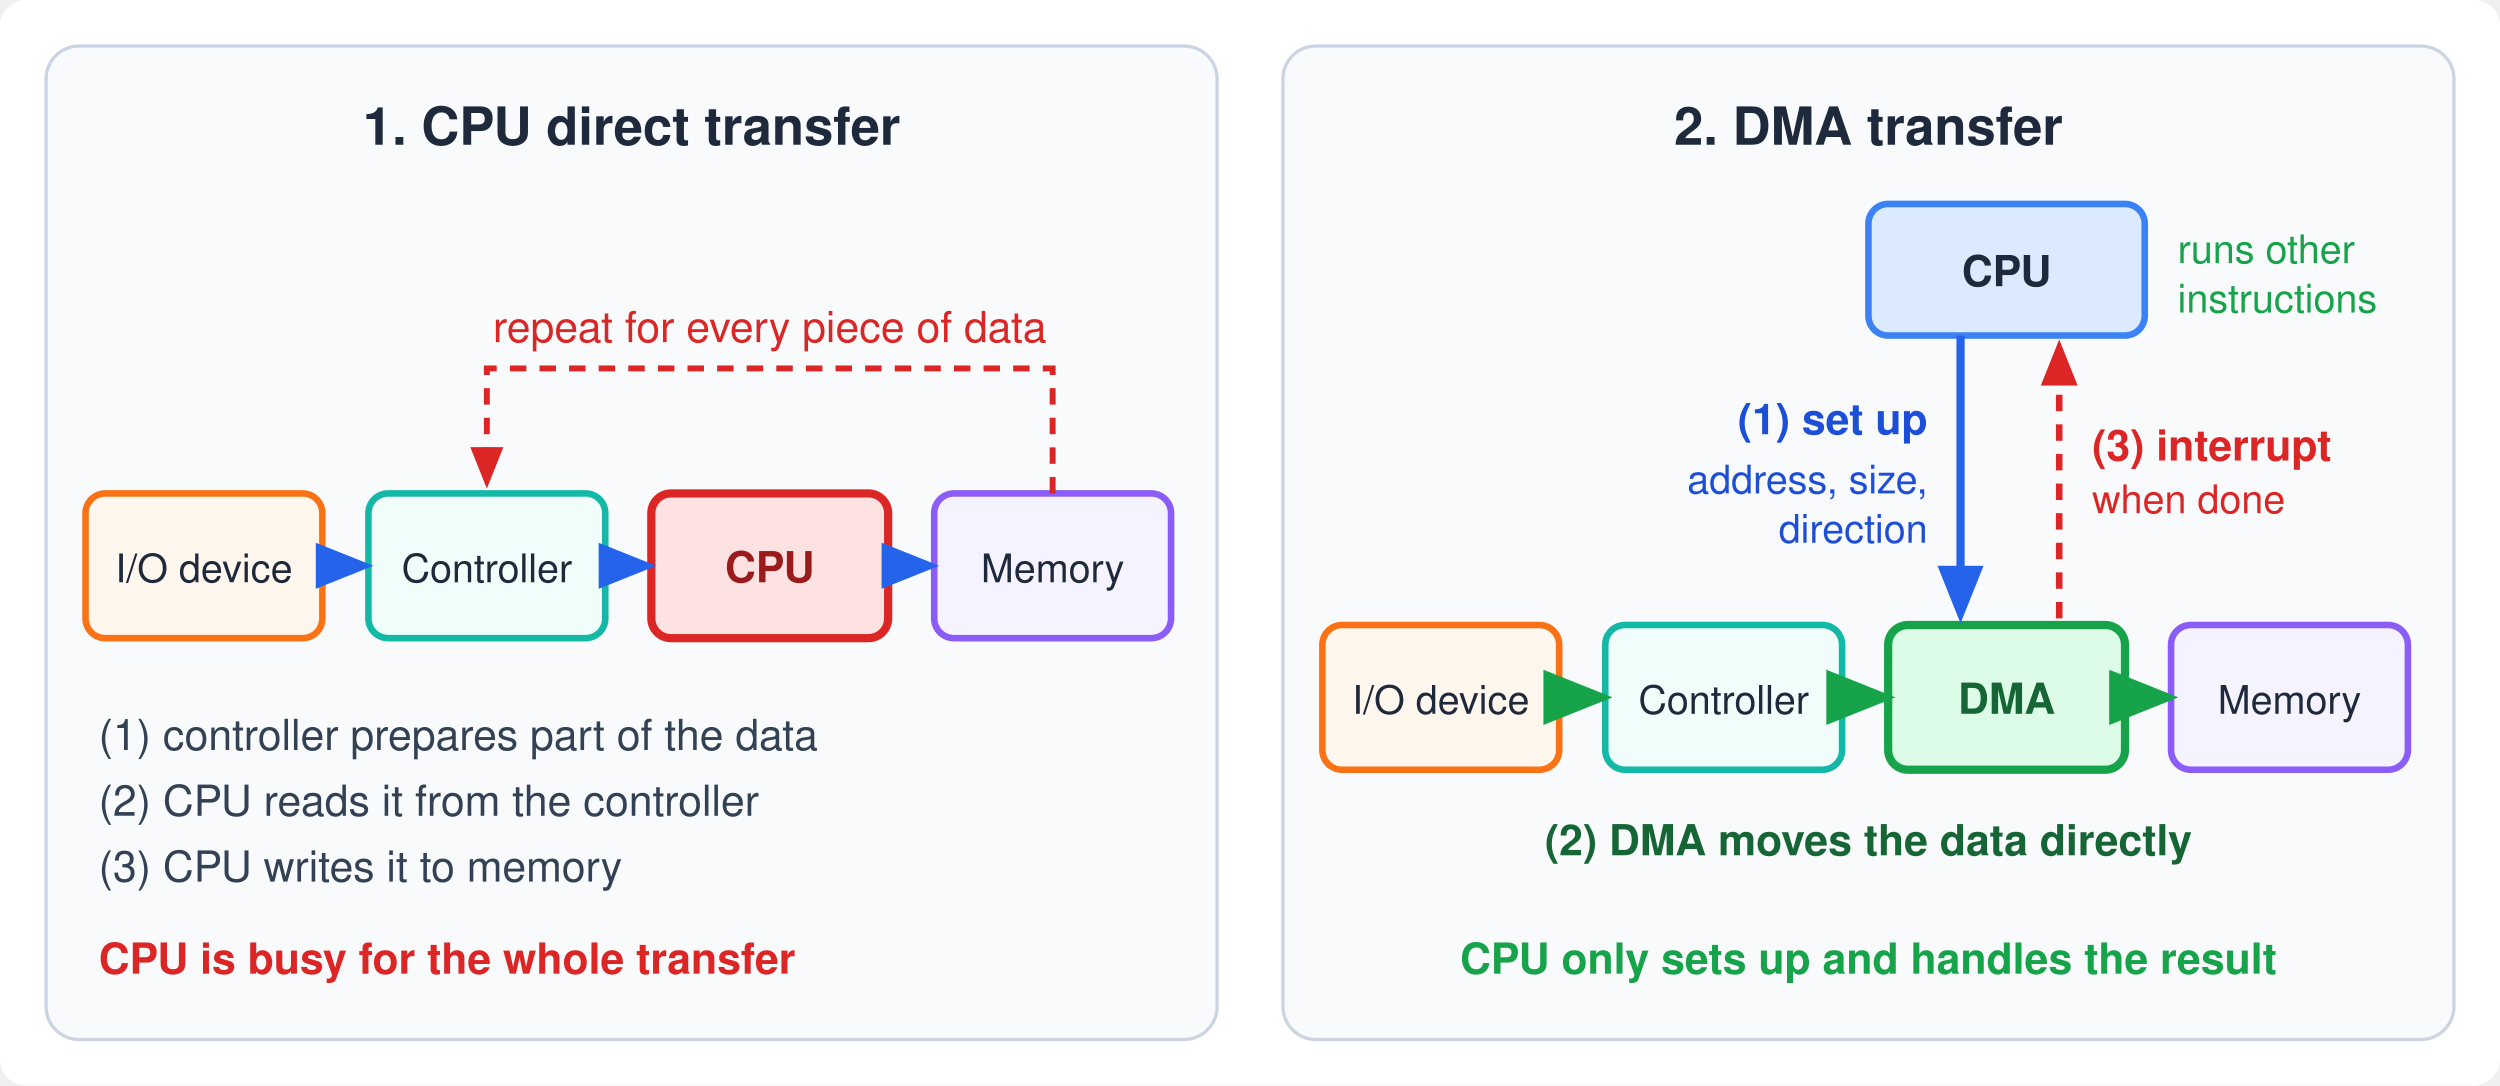
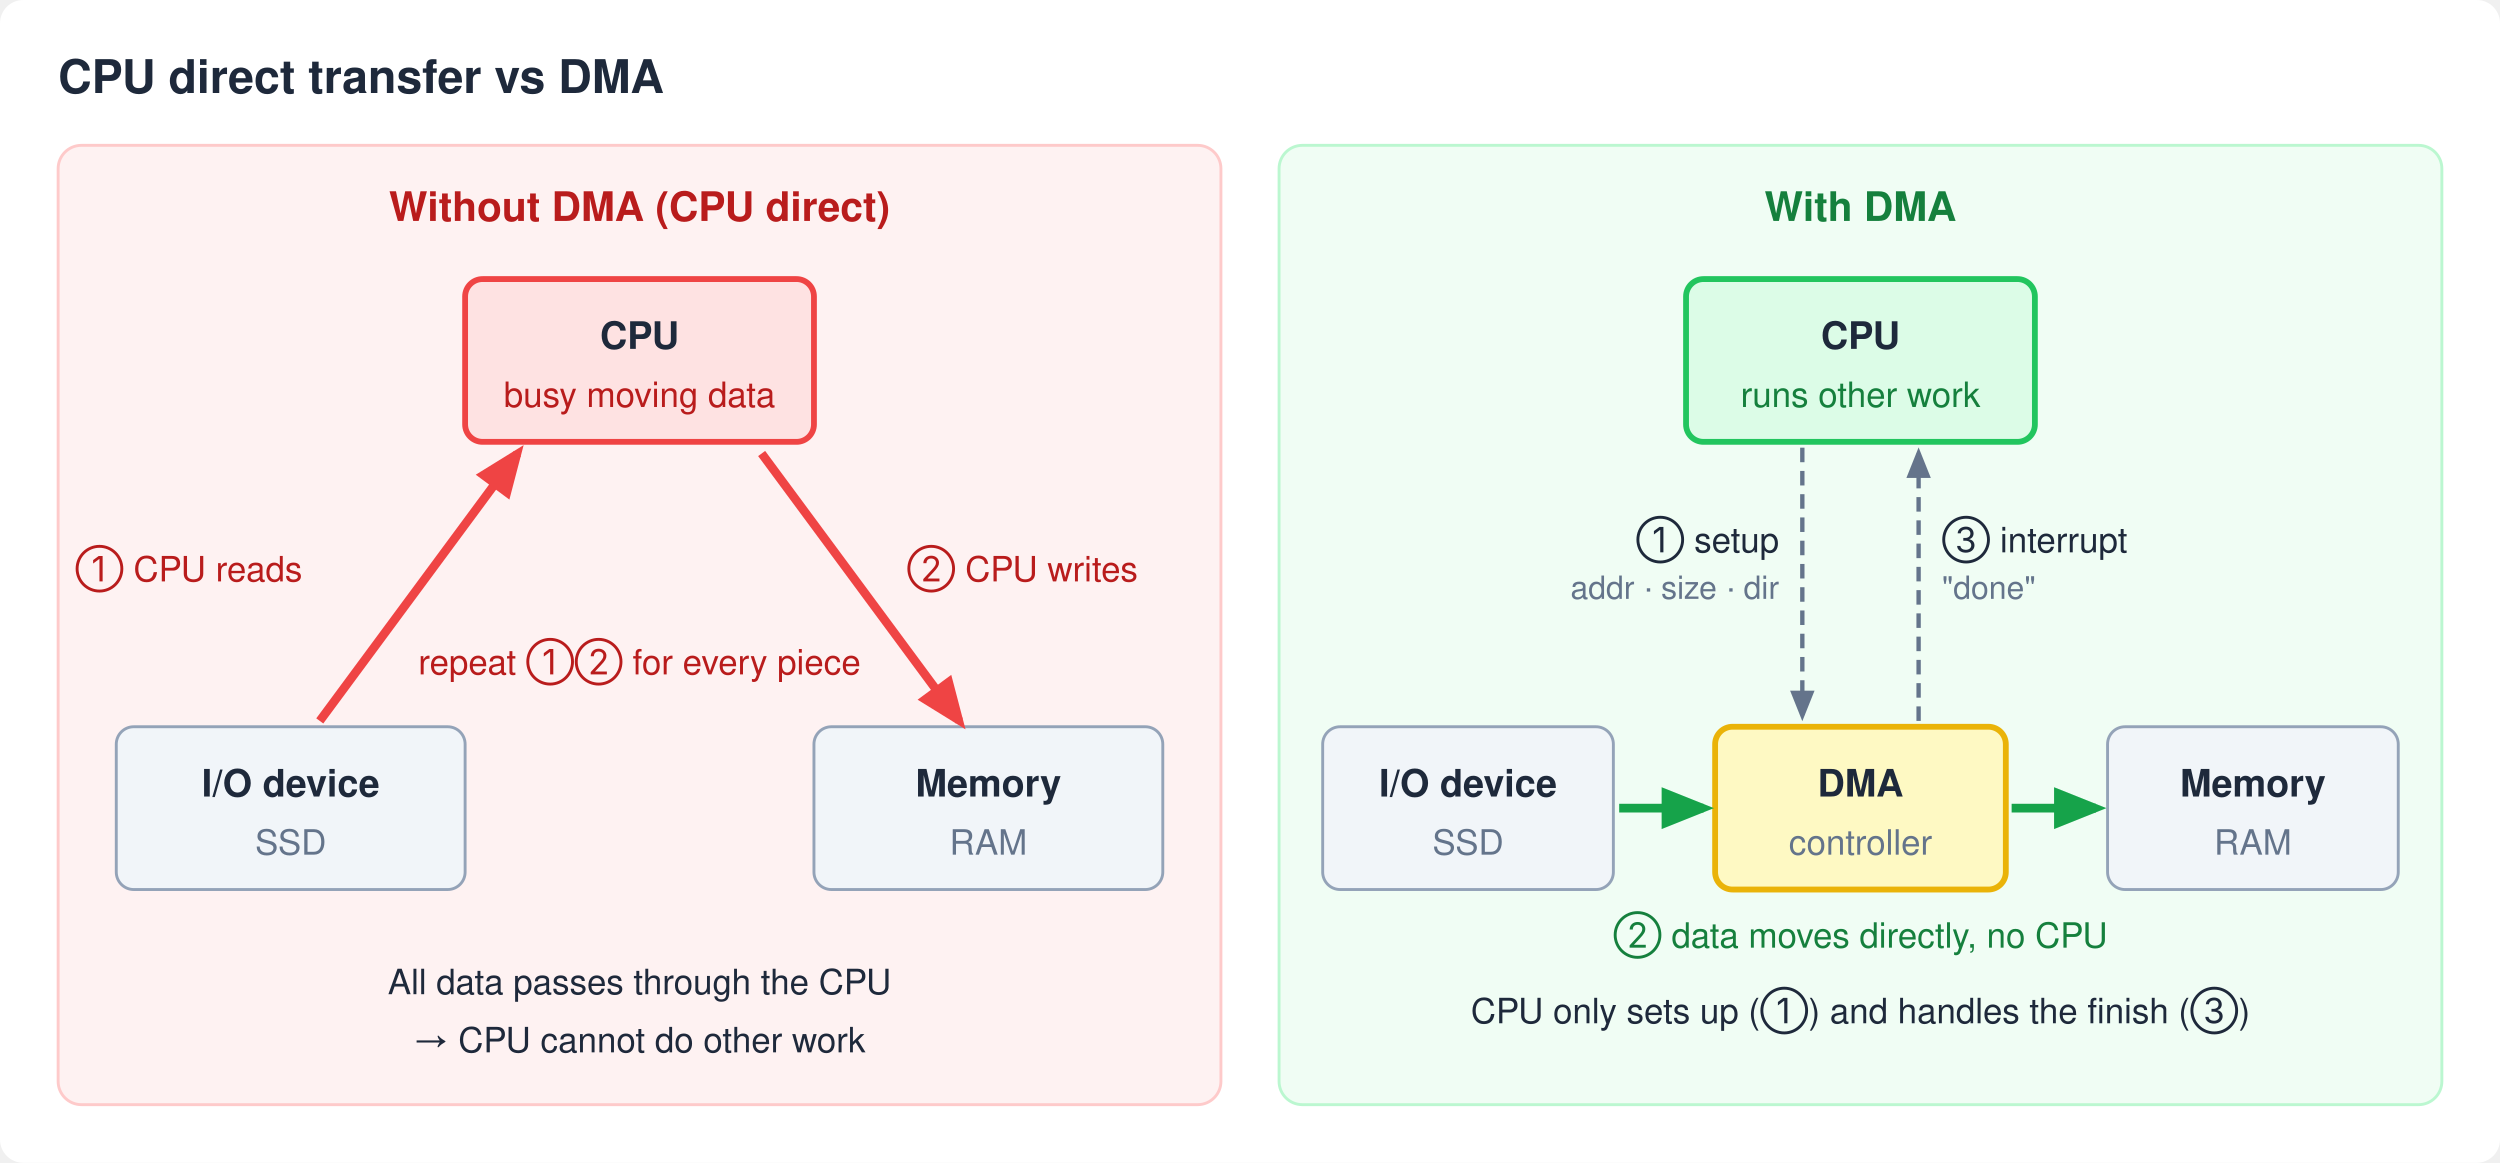
- <svg xmlns="http://www.w3.org/2000/svg" width="760" height="330" viewBox="0 0 760 330" font-family="Pretendard, -apple-system, BlinkMacSystemFont, Helvetica, Arial, sans-serif" font-size="13">
-   <rect width="760" height="330" fill="#ffffff" rx="8" />
+ <svg xmlns="http://www.w3.org/2000/svg" width="860" height="400" viewBox="0 0 860 400" font-family="Pretendard, -apple-system, BlinkMacSystemFont, Helvetica, Arial, sans-serif" font-size="13">
+   <rect width="860" height="400" fill="#ffffff" rx="8" />
  <defs>
-     <marker id="arrow" viewBox="0 0 10 10" refX="8" refY="5" markerWidth="7" markerHeight="7" orient="auto-start-reverse">
-       <path d="M 0 1 L 10 5 L 0 9 z" fill="#2563eb" />
+     <marker id="a-red" viewBox="0 0 10 10" refX="8" refY="5" markerWidth="6" markerHeight="6" orient="auto">
+       <path d="M 0 1 L 10 5 L 0 9 z" fill="#ef4444" />
    </marker>
-     <marker id="arrowGreen" viewBox="0 0 10 10" refX="8" refY="5" markerWidth="7" markerHeight="7" orient="auto-start-reverse">
+     <marker id="a-green" viewBox="0 0 10 10" refX="8" refY="5" markerWidth="6" markerHeight="6" orient="auto">
      <path d="M 0 1 L 10 5 L 0 9 z" fill="#16a34a" />
    </marker>
-     <marker id="arrowRed" viewBox="0 0 10 10" refX="8" refY="5" markerWidth="7" markerHeight="7" orient="auto-start-reverse">
-       <path d="M 0 1 L 10 5 L 0 9 z" fill="#dc2626" />
+     <marker id="a-gray" viewBox="0 0 10 10" refX="8" refY="5" markerWidth="7" markerHeight="7" orient="auto">
+       <path d="M 0 1 L 10 5 L 0 9 z" fill="#64748b" />
    </marker>
  </defs>
-   <rect x="14" y="14" width="356" height="302" rx="10" fill="#f8fafc" stroke="#cbd5e1" />
-   <text x="192" y="44" text-anchor="middle" font-size="16" font-weight="bold" fill="#1e293b">1. CPU direct transfer</text>
-   <rect x="26" y="150" width="72" height="44" rx="6" fill="#fff7ed" stroke="#f97316" stroke-width="2" />
-   <text x="62" y="177" text-anchor="middle" font-size="12" fill="#1e293b">I/O device</text>
-   <rect x="112" y="150" width="72" height="44" rx="6" fill="#f0fdfa" stroke="#14b8a6" stroke-width="2" />
-   <text x="148" y="177" text-anchor="middle" font-size="12" fill="#1e293b">Controller</text>
-   <rect x="198" y="150" width="72" height="44" rx="6" fill="#fee2e2" stroke="#dc2626" stroke-width="2.5" />
-   <text x="234" y="177" text-anchor="middle" font-weight="bold" fill="#991b1b">CPU</text>
-   <rect x="284" y="150" width="72" height="44" rx="6" fill="#f5f3ff" stroke="#8b5cf6" stroke-width="2" />
-   <text x="320" y="177" text-anchor="middle" font-size="12" fill="#1e293b">Memory</text>
-   <line x1="98" y1="172" x2="110" y2="172" stroke="#2563eb" stroke-width="2.5" marker-end="url(#arrow)" />
-   <line x1="184" y1="172" x2="196" y2="172" stroke="#2563eb" stroke-width="2.5" marker-end="url(#arrow)" />
-   <line x1="270" y1="172" x2="282" y2="172" stroke="#2563eb" stroke-width="2.5" marker-end="url(#arrow)" />
-   <path d="M 320 150 L 320 112 L 148 112 L 148 146" fill="none" stroke="#dc2626" stroke-width="1.8" stroke-dasharray="5 4" marker-end="url(#arrowRed)" />
-   <text x="234" y="104" text-anchor="middle" fill="#dc2626">repeat for every piece of data</text>
-   <text x="30" y="228" fill="#334155">(1) controller prepares part of the data</text>
-   <text x="30" y="248" fill="#334155">(2) CPU reads it from the controller</text>
-   <text x="30" y="268" fill="#334155">(3) CPU writes it to memory</text>
-   <text x="30" y="296" font-weight="bold" fill="#dc2626">CPU is busy for the whole transfer</text>
-   <rect x="390" y="14" width="356" height="302" rx="10" fill="#f8fafc" stroke="#cbd5e1" />
-   <text x="568" y="44" text-anchor="middle" font-size="16" font-weight="bold" fill="#1e293b">2. DMA transfer</text>
-   <rect x="568" y="62" width="84" height="40" rx="6" fill="#dbeafe" stroke="#3b82f6" stroke-width="2" />
-   <text x="610" y="87" text-anchor="middle" font-weight="bold" fill="#1e293b">CPU</text>
-   <text x="662" y="80" font-size="12" fill="#16a34a">runs other</text>
-   <text x="662" y="95" font-size="12" fill="#16a34a">instructions</text>
-   <rect x="402" y="190" width="72" height="44" rx="6" fill="#fff7ed" stroke="#f97316" stroke-width="2" />
-   <text x="438" y="217" text-anchor="middle" font-size="12" fill="#1e293b">I/O device</text>
-   <rect x="488" y="190" width="72" height="44" rx="6" fill="#f0fdfa" stroke="#14b8a6" stroke-width="2" />
-   <text x="524" y="217" text-anchor="middle" font-size="12" fill="#1e293b">Controller</text>
-   <rect x="574" y="190" width="72" height="44" rx="6" fill="#dcfce7" stroke="#16a34a" stroke-width="2.5" />
-   <text x="610" y="217" text-anchor="middle" font-weight="bold" fill="#166534">DMA</text>
-   <rect x="660" y="190" width="72" height="44" rx="6" fill="#f5f3ff" stroke="#8b5cf6" stroke-width="2" />
-   <text x="696" y="217" text-anchor="middle" font-size="12" fill="#1e293b">Memory</text>
-   <line x1="474" y1="212" x2="486" y2="212" stroke="#16a34a" stroke-width="3" marker-end="url(#arrowGreen)" />
-   <line x1="560" y1="212" x2="572" y2="212" stroke="#16a34a" stroke-width="3" marker-end="url(#arrowGreen)" />
-   <line x1="646" y1="212" x2="658" y2="212" stroke="#16a34a" stroke-width="3" marker-end="url(#arrowGreen)" />
-   <line x1="596" y1="102" x2="596" y2="186" stroke="#2563eb" stroke-width="2.5" marker-end="url(#arrow)" />
-   <text x="586" y="132" text-anchor="end" fill="#1d4ed8" font-weight="bold">(1) set up</text>
-   <text x="586" y="150" text-anchor="end" font-size="12" fill="#1d4ed8">address, size,</text>
-   <text x="586" y="165" text-anchor="end" font-size="12" fill="#1d4ed8">direction</text>
-   <line x1="626" y1="188" x2="626" y2="106" stroke="#dc2626" stroke-width="2" stroke-dasharray="5 4" marker-end="url(#arrowRed)" />
-   <text x="636" y="140" fill="#dc2626" font-weight="bold">(3) interrupt</text>
-   <text x="636" y="156" font-size="12" fill="#dc2626">when done</text>
-   <text x="568" y="260" text-anchor="middle" fill="#166534" font-weight="bold">(2) DMA moves the data directly</text>
-   <text x="568" y="296" text-anchor="middle" font-weight="bold" fill="#16a34a">CPU only sets up and handles the result</text>
+   <text x="20" y="32" font-size="16" font-weight="bold" fill="#1e293b">CPU direct transfer vs DMA</text>
+   <rect x="20" y="50" width="400" height="330" rx="8" fill="#fef2f2" stroke="#fecaca" />
+   <text x="220" y="76" text-anchor="middle" font-size="14" font-weight="bold" fill="#b91c1c">Without DMA (CPU direct)</text>
+   <rect x="160" y="96" width="120" height="56" rx="6" fill="#fee2e2" stroke="#ef4444" stroke-width="2" />
+   <text x="220" y="120" text-anchor="middle" font-weight="bold" fill="#1e293b">CPU</text>
+   <text x="220" y="140" text-anchor="middle" font-size="12" fill="#b91c1c">busy moving data</text>
+   <rect x="40" y="250" width="120" height="56" rx="6" fill="#f1f5f9" stroke="#94a3b8" />
+   <text x="100" y="274" text-anchor="middle" font-weight="bold" fill="#1e293b">I/O device</text>
+   <text x="100" y="294" text-anchor="middle" font-size="12" fill="#64748b">SSD</text>
+   <rect x="280" y="250" width="120" height="56" rx="6" fill="#f1f5f9" stroke="#94a3b8" />
+   <text x="340" y="274" text-anchor="middle" font-weight="bold" fill="#1e293b">Memory</text>
+   <text x="340" y="294" text-anchor="middle" font-size="12" fill="#64748b">RAM</text>
+   <line x1="110" y1="248" x2="178" y2="156" stroke="#ef4444" stroke-width="3" marker-end="url(#a-red)" />
+   <text x="104" y="200" text-anchor="end" font-size="12" fill="#b91c1c">① CPU reads</text>
+   <line x1="262" y1="156" x2="330" y2="248" stroke="#ef4444" stroke-width="3" marker-end="url(#a-red)" />
+   <text x="312" y="200" font-size="12" fill="#b91c1c">② CPU writes</text>
+   <text x="220" y="232" text-anchor="middle" font-size="12" fill="#b91c1c">repeat ①② for every piece</text>
+   <text x="220" y="342" text-anchor="middle" font-size="12" fill="#1e293b">All data passes through the CPU</text>
+   <text x="220" y="362" text-anchor="middle" font-size="12" fill="#1e293b">→ CPU cannot do other work</text>
+   <rect x="440" y="50" width="400" height="330" rx="8" fill="#f0fdf4" stroke="#bbf7d0" />
+   <text x="640" y="76" text-anchor="middle" font-size="14" font-weight="bold" fill="#15803d">With DMA</text>
+   <rect x="580" y="96" width="120" height="56" rx="6" fill="#dcfce7" stroke="#22c55e" stroke-width="2" />
+   <text x="640" y="120" text-anchor="middle" font-weight="bold" fill="#1e293b">CPU</text>
+   <text x="640" y="140" text-anchor="middle" font-size="12" fill="#15803d">runs other work</text>
+   <rect x="455" y="250" width="100" height="56" rx="6" fill="#f1f5f9" stroke="#94a3b8" />
+   <text x="505" y="274" text-anchor="middle" font-weight="bold" fill="#1e293b">I/O device</text>
+   <text x="505" y="294" text-anchor="middle" font-size="12" fill="#64748b">SSD</text>
+   <rect x="590" y="250" width="100" height="56" rx="6" fill="#fef9c3" stroke="#eab308" stroke-width="2" />
+   <text x="640" y="274" text-anchor="middle" font-weight="bold" fill="#1e293b">DMA</text>
+   <text x="640" y="294" text-anchor="middle" font-size="12" fill="#64748b">controller</text>
+   <rect x="725" y="250" width="100" height="56" rx="6" fill="#f1f5f9" stroke="#94a3b8" />
+   <text x="775" y="274" text-anchor="middle" font-weight="bold" fill="#1e293b">Memory</text>
+   <text x="775" y="294" text-anchor="middle" font-size="12" fill="#64748b">RAM</text>
+   <line x1="620" y1="154" x2="620" y2="246" stroke="#64748b" stroke-width="1.5" stroke-dasharray="5 3" marker-end="url(#a-gray)" />
+   <text x="612" y="190" text-anchor="end" font-size="12" fill="#1e293b">① setup</text>
+   <text x="612" y="206" text-anchor="end" font-size="11" fill="#64748b">addr · size · dir</text>
+   <line x1="660" y1="248" x2="660" y2="156" stroke="#64748b" stroke-width="1.5" stroke-dasharray="5 3" marker-end="url(#a-gray)" />
+   <text x="668" y="190" font-size="12" fill="#1e293b">③ interrupt</text>
+   <text x="668" y="206" font-size="11" fill="#64748b">"done"</text>
+   <line x1="557" y1="278" x2="586" y2="278" stroke="#16a34a" stroke-width="3" marker-end="url(#a-green)" />
+   <line x1="692" y1="278" x2="721" y2="278" stroke="#16a34a" stroke-width="3" marker-end="url(#a-green)" />
+   <text x="640" y="326" text-anchor="middle" font-size="12" fill="#15803d">② data moves directly, no CPU</text>
+   <text x="640" y="352" text-anchor="middle" font-size="12" fill="#1e293b">CPU only sets up (①) and handles the finish (③)</text>
</svg>
